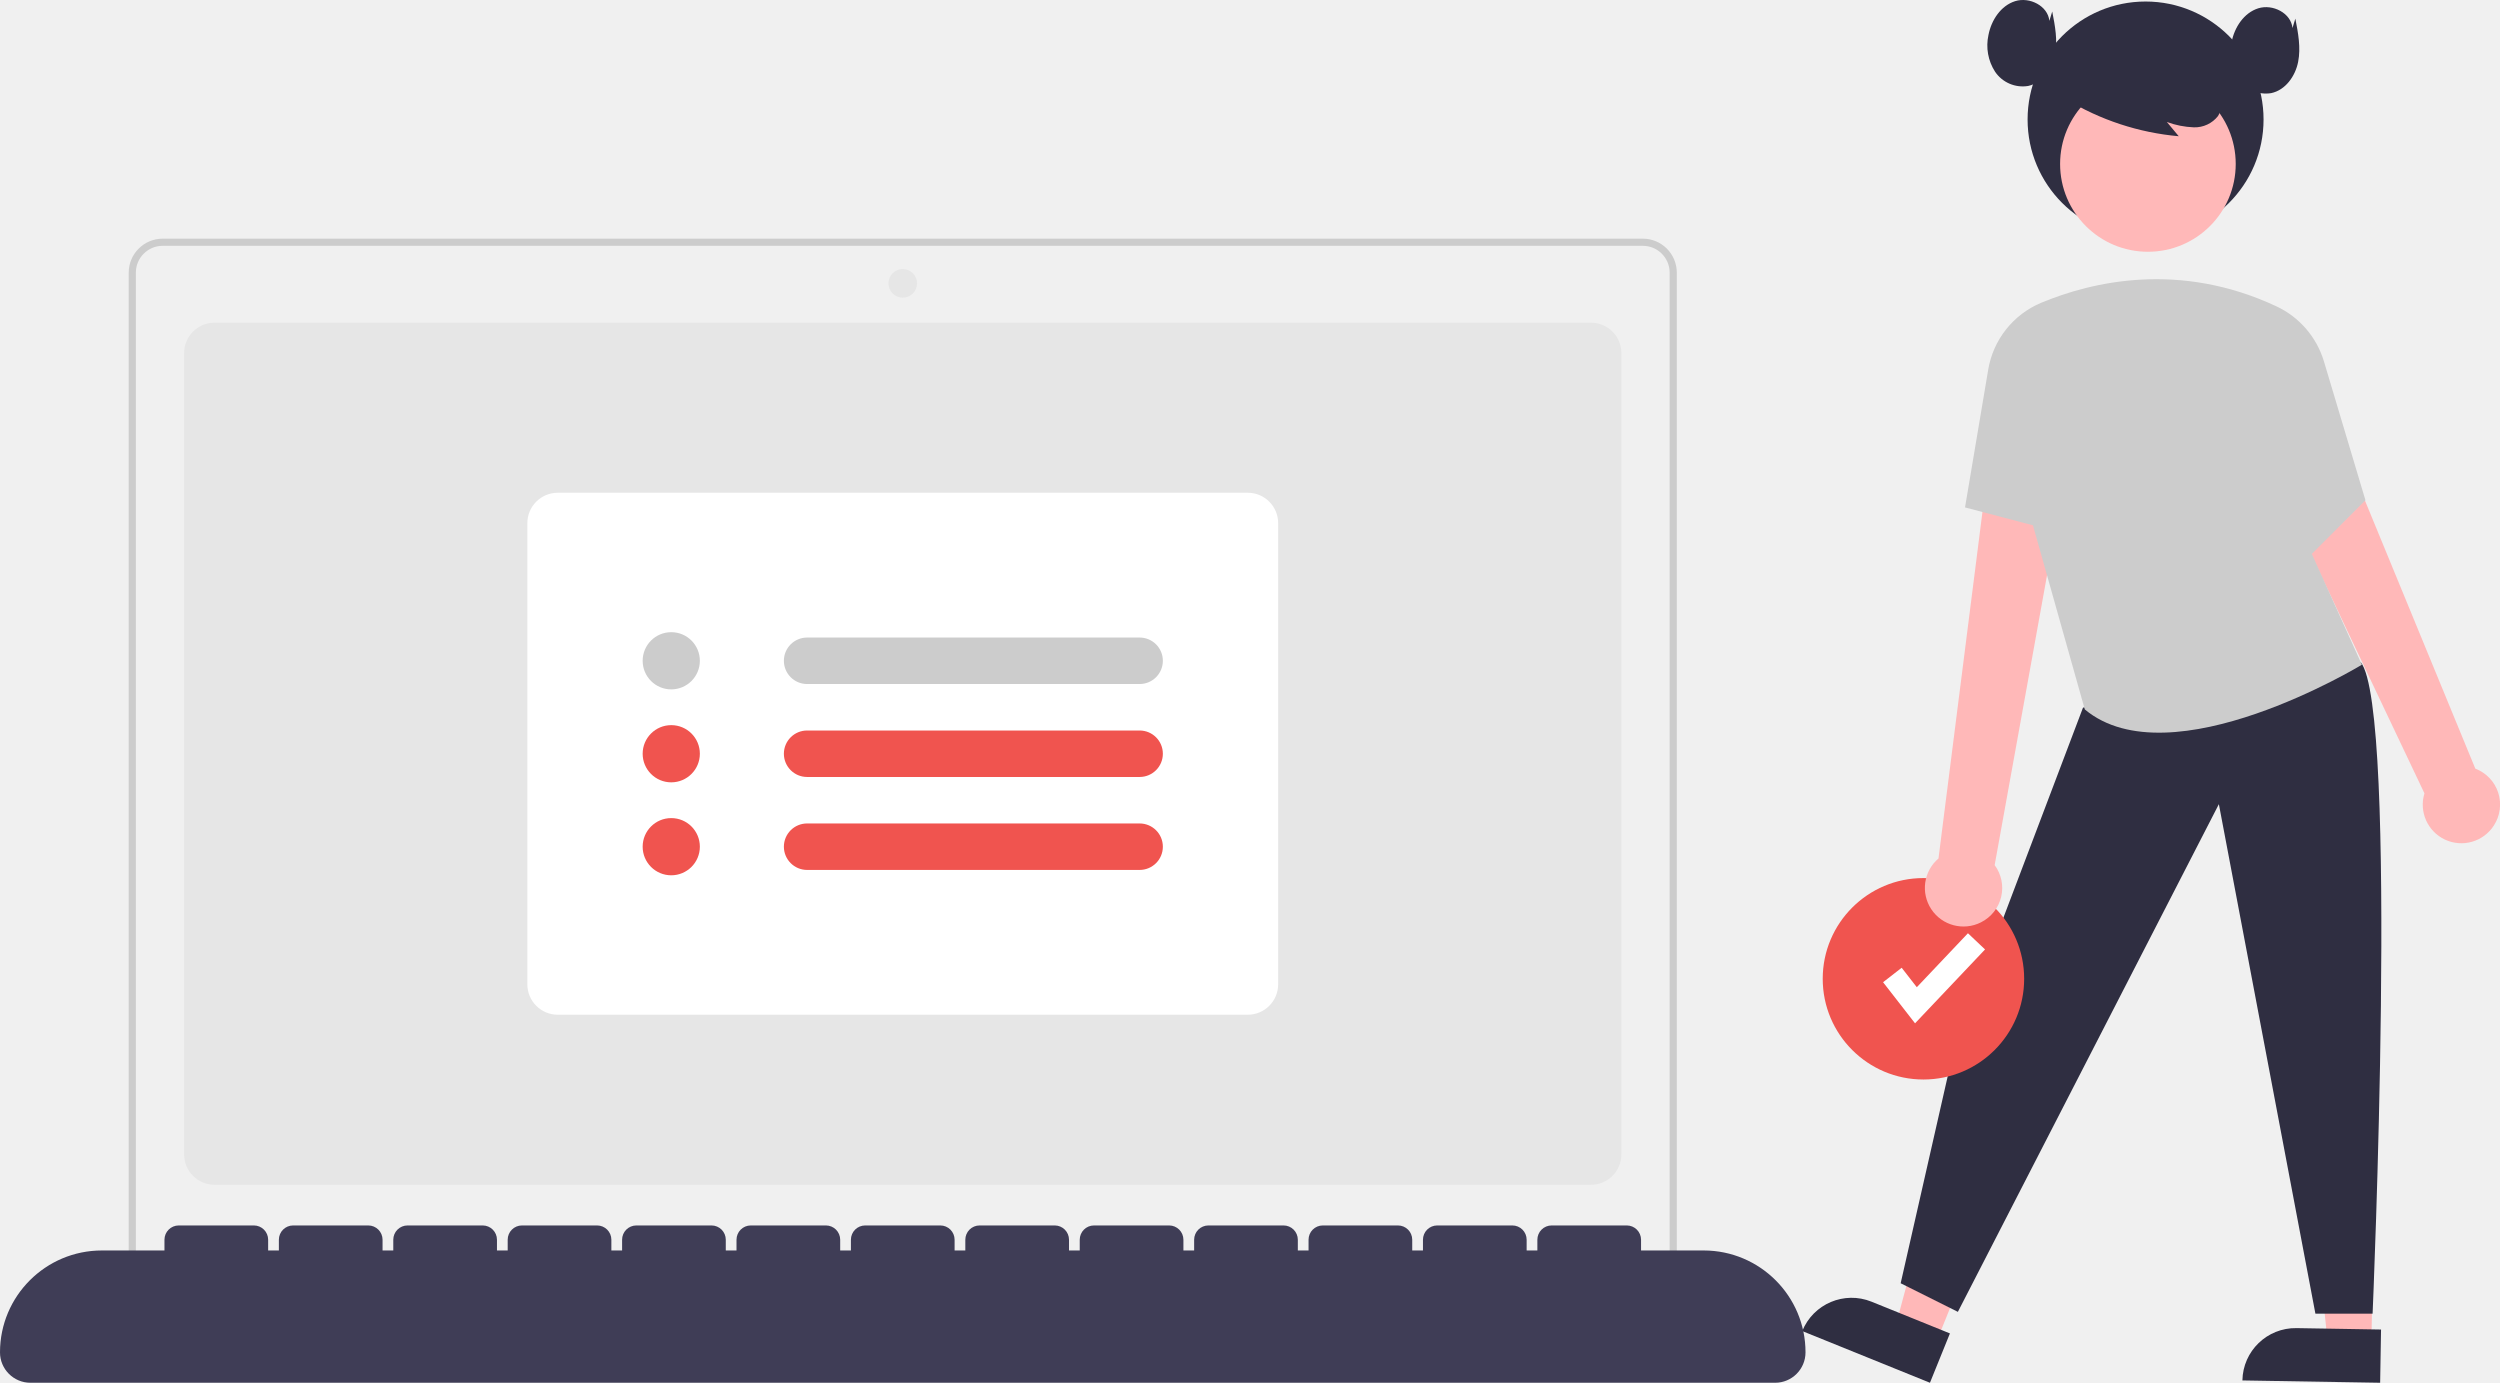
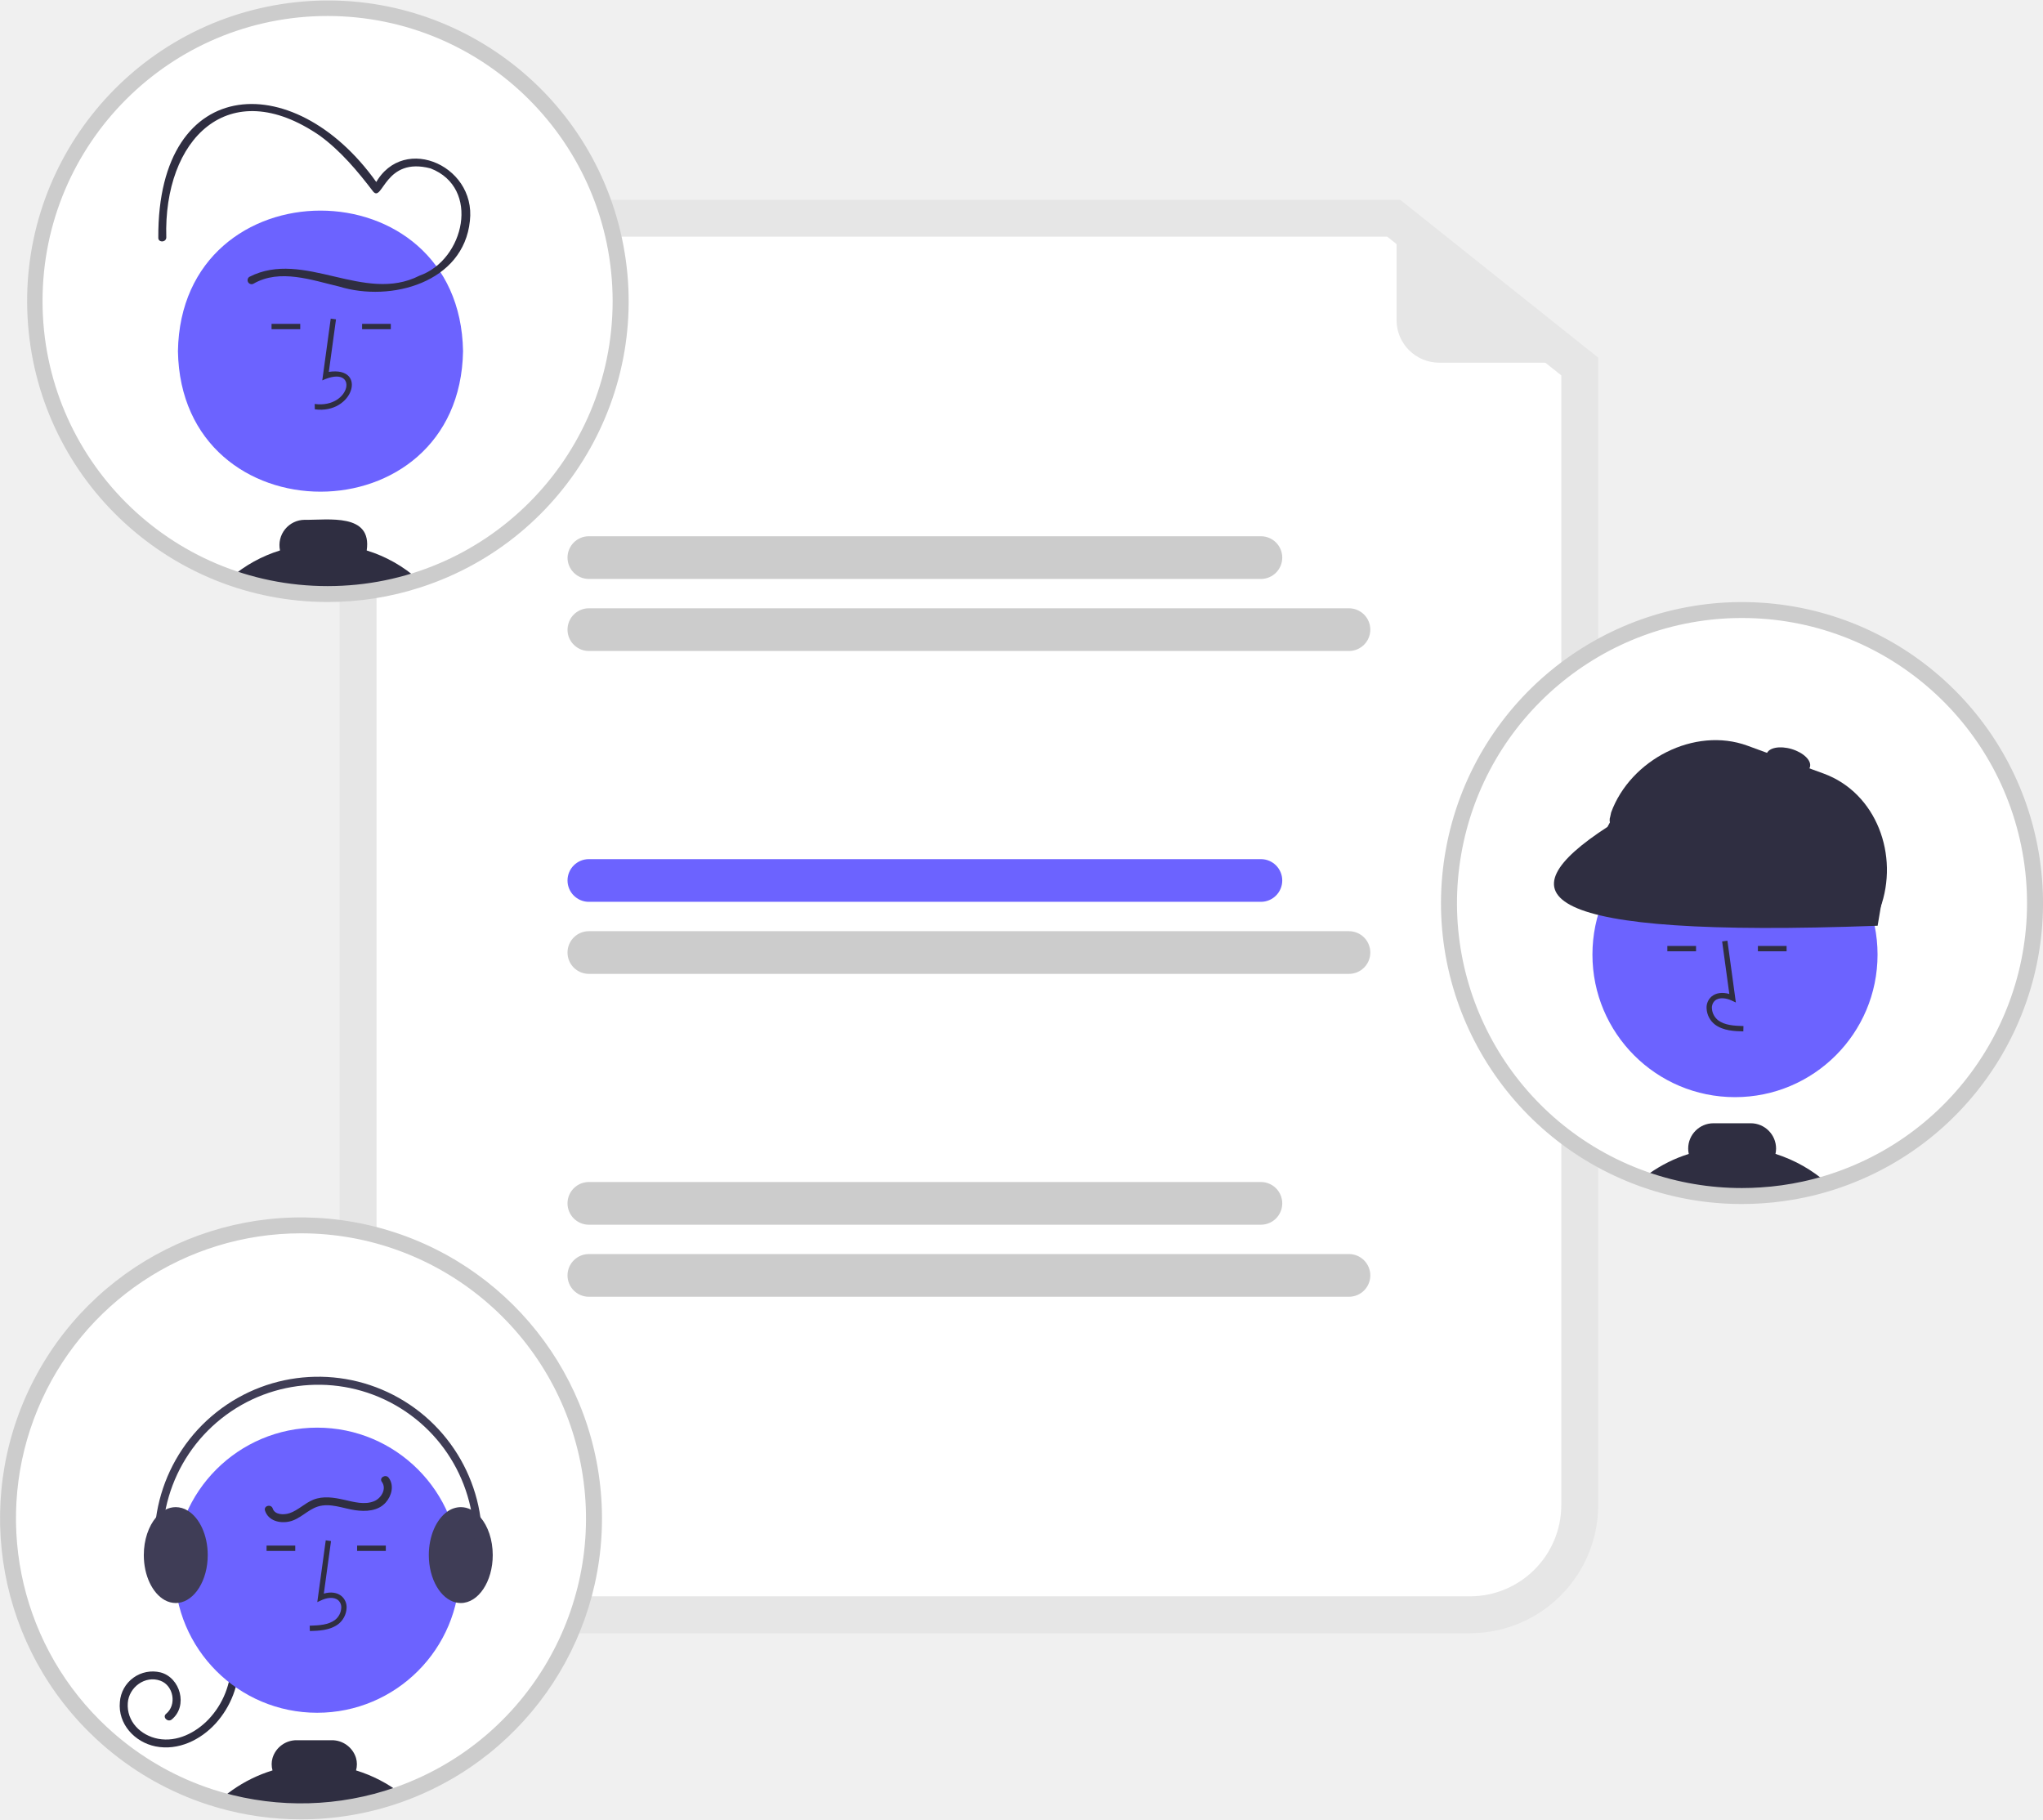
- <svg xmlns="http://www.w3.org/2000/svg" id="b0932816-01f4-4b2f-9325-988e94753b3b" data-name="Layer 1" width="699.247" height="386.754" viewBox="0 0 699.247 386.754">
-   <path d="M736,678.632H351a8.51,8.51,0,0,1-8.5-8.5V446a8.51,8.51,0,0,1,8.5-8.5H736a8.51,8.51,0,0,1,8.5,8.5V670.132A8.51,8.51,0,0,1,736,678.632Z" transform="translate(-291 -347.2457)" fill="#e6e6e6" />
-   <path d="M760,710H327V423.5a9.511,9.511,0,0,1,9.5-9.5h414a9.511,9.511,0,0,1,9.5,9.5Zm-431-2H758V423.5a7.508,7.508,0,0,0-7.5-7.5h-414a7.508,7.508,0,0,0-7.5,7.5Z" transform="translate(-291 -347.2457)" fill="#ccc" />
-   <circle cx="252.5" cy="79.254" r="4" fill="#e6e6e6" />
-   <path d="M640,631.066H447a8.51,8.51,0,0,1-8.5-8.5v-129a8.51,8.51,0,0,1,8.5-8.5H640a8.51,8.51,0,0,1,8.5,8.5v129A8.51,8.51,0,0,1,640,631.066Z" transform="translate(-291 -347.2457)" fill="#fff" />
-   <path d="M478.75,540.066a8,8,0,1,1,8-8A8.009,8.009,0,0,1,478.75,540.066Z" transform="translate(-291 -347.2457)" fill="#ccc" />
-   <path d="M478.75,566.066a8,8,0,1,1,8-8A8.009,8.009,0,0,1,478.75,566.066Z" transform="translate(-291 -347.2457)" fill="#f0544f" />
-   <path d="M478.75,592.066a8,8,0,1,1,8-8A8.009,8.009,0,0,1,478.75,592.066Z" transform="translate(-291 -347.2457)" fill="#f0544f" />
-   <path d="M516.75,525.566a6.5,6.5,0,0,0,0,13h93a6.5,6.5,0,0,0,0-13Z" transform="translate(-291 -347.2457)" fill="#ccc" />
-   <path d="M516.75,551.566a6.5,6.5,0,0,0,0,13h93a6.5,6.5,0,0,0,0-13Z" transform="translate(-291 -347.2457)" fill="#f0544f" />
-   <path d="M516.75,577.566a6.5,6.5,0,0,0,0,13h93a6.5,6.5,0,0,0,0-13Z" transform="translate(-291 -347.2457)" fill="#f0544f" />
-   <polygon points="663.288 375.328 651.03 375.122 645.991 327.743 664.083 328.047 663.288 375.328" fill="#ffb8b8" />
-   <path d="M933.208,718.79h23.644a0,0,0,0,1,0,0v14.887a0,0,0,0,1,0,0H918.321a0,0,0,0,1,0,0v0A14.887,14.887,0,0,1,933.208,718.79Z" transform="translate(-278.665 -362.8971) rotate(0.96277)" fill="#2f2e41" />
-   <polygon points="541.641 375.216 530.277 370.616 542.612 324.594 559.384 331.384 541.641 375.216" fill="#ffb8b8" />
-   <path d="M811.361,712.428H835.005a0,0,0,0,1,0,0V727.315a0,0,0,0,1,0,0H796.474a0,0,0,0,1,0,0v0A14.887,14.887,0,0,1,811.361,712.428Z" transform="translate(38.7119 -600.7308) rotate(22.03793)" fill="#2f2e41" />
-   <path d="M873.614,545.171l-36,95-15,66,16,8,73-142,27,142.5h16s7.316-169.015-3.342-182.257Z" transform="translate(-291 -347.2457)" fill="#2f2e41" />
-   <circle cx="537.984" cy="273.766" r="28.172" fill="#f0544f" />
-   <polygon points="535.636 286.223 526.695 274.726 531.895 270.682 536.128 276.125 550.43 261.028 555.213 265.559 535.636 286.223" fill="#fff" />
-   <circle cx="600.114" cy="33.426" r="33" fill="#2f2e41" />
-   <path d="M845.061,605.23a10.743,10.743,0,0,0,3.842-16.018l25.033-138.54-23.36-.308L833.191,587.362a10.801,10.801,0,0,0,11.87,17.868Z" transform="translate(-291 -347.2457)" fill="#ffb8b8" />
-   <path d="M988.509,578.17a10.745,10.745,0,0,0-5.166-15.94l-44.701-108.58a19.782,19.782,0,0,0-28.735-9.27h0l59.206,124.761a10.801,10.801,0,0,0,19.396,9.029Z" transform="translate(-291 -347.2457)" fill="#ffb8b8" />
-   <circle cx="600.768" cy="45.859" r="24.561" fill="#ffb8b8" />
-   <path d="M861.902,431.938c14.166-5.898,38.623-11.726,65.781.978a24.872,24.872,0,0,1,13.311,15.387l11.62,38.868-15,15,14,31s-53.5,32.5-77.5,12.5l-14.5-51.5-19-5,6.482-38.511A24.688,24.688,0,0,1,861.902,431.938Z" transform="translate(-291 -347.2457)" fill="#ccc" />
-   <path d="M868.796,374.941a73.041,73.041,0,0,0,31.599,10.412l-3.331-3.991a24.478,24.478,0,0,0,7.561,1.501,8.281,8.281,0,0,0,6.75-3.159,7.702,7.702,0,0,0,.516-7.115,14.589,14.589,0,0,0-4.589-5.739,27.323,27.323,0,0,0-25.431-4.545,16.33,16.33,0,0,0-7.595,4.872,9.236,9.236,0,0,0-1.863,8.561" transform="translate(-291 -347.2457)" fill="#2f2e41" />
-   <path d="M864.202,353.087c-.399-4.2-5.545-6.786-9.568-5.517s-6.665,5.32-7.464,9.463a13.575,13.575,0,0,0,1.831,10.248,9.339,9.339,0,0,0,9.257,4.011c3.979-.848,6.736-4.734,7.525-8.726s.006-8.107-.777-12.1" transform="translate(-291 -347.2457)" fill="#2f2e41" />
-   <path d="M932.202,355.087c-.399-4.2-5.545-6.786-9.568-5.517s-6.665,5.32-7.464,9.463a13.575,13.575,0,0,0,1.831,10.248,9.339,9.339,0,0,0,9.257,4.011c3.979-.848,6.736-4.734,7.525-8.726s.006-8.107-.777-12.1" transform="translate(-291 -347.2457)" fill="#2f2e41" />
-   <path d="M767.5,697H750v-3a4,4,0,0,0-4-4H725a4,4,0,0,0-4,4v3h-3v-3a4,4,0,0,0-4-4H693a4,4,0,0,0-4,4v3h-3v-3a4,4,0,0,0-4-4H661a4,4,0,0,0-4,4v3h-3v-3a4,4,0,0,0-4-4H629a4,4,0,0,0-4,4v3h-3v-3a4,4,0,0,0-4-4H597a4,4,0,0,0-4,4v3h-3v-3a4,4,0,0,0-4-4H565a4,4,0,0,0-4,4v3h-3v-3a4,4,0,0,0-4-4H533a4,4,0,0,0-4,4v3h-3v-3a4,4,0,0,0-4-4H501a4,4,0,0,0-4,4v3h-3v-3a4,4,0,0,0-4-4H469a4,4,0,0,0-4,4v3h-3v-3a4,4,0,0,0-4-4H437a4,4,0,0,0-4,4v3h-3v-3a4,4,0,0,0-4-4H405a4,4,0,0,0-4,4v3h-3v-3a4,4,0,0,0-4-4H373a4,4,0,0,0-4,4v3h-3v-3a4,4,0,0,0-4-4H341a4,4,0,0,0-4,4v3H319.5A28.5,28.5,0,0,0,291,725.5V725.5a8.5,8.5,0,0,0,8.5,8.5h488a8.5,8.5,0,0,0,8.5-8.5v-0A28.5,28.5,0,0,0,767.5,697Z" transform="translate(-291 -347.2457)" fill="#3f3d56" />
+ <svg xmlns="http://www.w3.org/2000/svg" id="ac4a3ed3-ee4a-4ac5-ab20-65db2909d7ee" data-name="Layer 1" width="767" height="683" viewBox="0 0 767 683">
+   <path d="M768.383,721.626H392.132A48.18,48.18,0,0,1,344.007,673.501V231.625A48.18,48.18,0,0,1,392.132,183.5h350.04l74.336,59.251V673.501A48.18,48.18,0,0,1,768.383,721.626Z" transform="translate(-216.5 -108.5)" fill="#e6e6e6" />
+   <path d="M392.132,197.354a34.31,34.31,0,0,0-34.271,34.271V673.501a34.31,34.31,0,0,0,34.271,34.271H768.383a34.31,34.31,0,0,0,34.271-34.271V249.425l-65.328-52.071Z" transform="translate(-216.5 -108.5)" fill="#fff" />
+   <path d="M689.879,325.84H437.577a8.014,8.014,0,1,1,0-16.028H689.879a8.014,8.014,0,0,1,0,16.028Z" transform="translate(-216.5 -108.5)" fill="#ccc" />
+   <path d="M722.937,352.887H437.577a8.014,8.014,0,1,1,0-16.028H722.937a8.014,8.014,0,1,1,0,16.028Z" transform="translate(-216.5 -108.5)" fill="#ccc" />
+   <path d="M689.879,447.053H437.577a8.014,8.014,0,1,1,0-16.028H689.879a8.014,8.014,0,0,1,0,16.028Z" transform="translate(-216.5 -108.5)" fill="#6c63ff" />
+   <path d="M722.937,474.101H437.577a8.014,8.014,0,1,1,0-16.028H722.937a8.014,8.014,0,1,1,0,16.028Z" transform="translate(-216.5 -108.5)" fill="#ccc" />
+   <path d="M689.879,568.267H437.577a8.014,8.014,0,1,1,0-16.028H689.879a8.014,8.014,0,0,1,0,16.028Z" transform="translate(-216.5 -108.5)" fill="#ccc" />
+   <path d="M722.937,595.314H437.577a8.014,8.014,0,1,1,0-16.028H722.937a8.014,8.014,0,1,1,0,16.028Z" transform="translate(-216.5 -108.5)" fill="#ccc" />
+   <path d="M815.061,244.657H756.831a16.028,16.028,0,0,1-16.028-16.028V185.621a1.002,1.002,0,0,1,1.624-.785l73.256,58.034A1.002,1.002,0,0,1,815.061,244.657Z" transform="translate(-216.5 -108.5)" fill="#e6e6e6" />
+   <path d="M449.5,221.5a110,110,0,1,1-110-110A110.035,110.035,0,0,1,449.5,221.5Z" transform="translate(-216.5 -108.5)" fill="#fff" />
+   <path d="M390.34,240.322c-1.201,70.351-105.847,70.34-107.038-.002C284.503,169.971,389.149,169.982,390.34,240.322Z" transform="translate(-216.5 -108.5)" fill="#6c63ff" />
+   <path d="M334.696,262.158l-.056-2c13.784,1.84,16.753-15.243,2.852-8.856l3.173-23.19,1.981.271-2.699,19.727C354.585,245.93,349.171,264.157,334.696,262.158Z" transform="translate(-216.5 -108.5)" fill="#2f2e41" />
+   <rect x="135.946" y="121.584" width="10.771" height="2" fill="#2f2e41" />
+   <rect x="101.946" y="121.584" width="10.771" height="2" fill="#2f2e41" />
+   <path d="M354.17,315.15c2.1-14.17-14.49-11.37-23.27-11.51a9.518,9.518,0,0,0-9.28,11.5,52.038,52.038,0,0,0-18.49,10.2,110.476,110.476,0,0,0,70.43.78A51.771,51.771,0,0,0,354.17,315.15Z" transform="translate(-216.5 -108.5)" fill="#2f2e41" />
+   <path d="M311.659,215.009c9.918-5.732,21.946-1.335,32.192,1.07,19.438,5.975,46.697-1.507,49.061-24.662,2.46-21.535-26.999-33.537-36.415-12.104l2.742-.358c-30.537-45.382-83.655-43.661-83.305,18.731-.113,1.927,2.887,1.921,2.999-.001-1.124-36.767,23.209-61.9,57.605-38.272,7.872,5.743,14.241,13.35,20.11,21.056,3.582,4.014,4.361-13.274,21.506-8.746,18.869,7.31,12.712,34.328-4.153,40.26-20.838,10.646-43.407-9.995-63.855.435a1.502,1.502,0,0,0,1.514,2.592Z" transform="translate(-216.5 -108.5)" fill="#2f2e41" />
+   <path d="M339.5,334.5a112.905,112.905,0,1,1,34.988-5.527A112.727,112.727,0,0,1,339.5,334.5Zm0-220a107.015,107.015,0,1,0,107,107A107.121,107.121,0,0,0,339.5,114.5Z" transform="translate(-216.5 -108.5)" fill="#ccc" />
+   <path d="M980.5,447.5a110.035,110.035,0,0,1-75.94,104.62c-.66.21-1.32.42-1.99.62-2.86.88-5.76,1.63-8.71,2.27a108.133,108.133,0,0,1-16.21,2.25q-3.554.24-7.15.24a109.808,109.808,0,0,1-36.37-6.16c-.34-.12-.68-.24-1.01-.36A110.011,110.011,0,1,1,980.5,447.5Z" transform="translate(-216.5 -108.5)" fill="#fff" />
+   <circle cx="651.365" cy="358.36" r="53.519" fill="#6c63ff" />
+   <path d="M870.989,495.696l.056-2c-3.721-.104-7.001-.337-9.466-2.138a6.148,6.148,0,0,1-2.381-4.528,3.514,3.514,0,0,1,1.153-2.895c1.636-1.382,4.269-.935,6.188-.055l1.655.759-3.173-23.19-1.981.271,2.699,19.727c-2.607-.767-5.023-.437-6.678.961a5.471,5.471,0,0,0-1.86,4.492,8.133,8.133,0,0,0,3.2,6.073C863.566,495.488,867.682,495.603,870.989,495.696Z" transform="translate(-216.5 -108.5)" fill="#2f2e41" />
+   <rect x="625.968" y="355.122" width="10.771" height="2" fill="#2f2e41" />
+   <rect x="659.968" y="355.122" width="10.771" height="2" fill="#2f2e41" />
+   <path d="M883.07,541.68a9.789,9.789,0,0,0,.22-2,9.515,9.515,0,0,0-9.5-9.5h-14a9.508,9.508,0,0,0-9.5,9.5,9.239,9.239,0,0,0,.22,2.01,53.738,53.738,0,0,0-14.81,7.33c-.88.61-1.75,1.27-2.58,1.96.33.12.67.24,1.01.36A109.808,109.808,0,0,0,870.5,557.5q3.6,0,7.15-.24a108.133,108.133,0,0,0,16.21-2.25c2.95-.64,5.85-1.39,8.71-2.27A54.198,54.198,0,0,0,883.07,541.68Z" transform="translate(-216.5 -108.5)" fill="#2f2e41" />
+   <path d="M881.27,555.99a7.359,7.359,0,0,0-3.62,1.27,108.133,108.133,0,0,0,16.21-2.25Z" transform="translate(-216.5 -108.5)" fill="#2f2e41" />
+   <path d="M916.403,454.147,823.429,420.134a4,4,0,0,1-2.382-5.131l.315-1.487c7.261-19.848,31.328-32.34,51.176-25.079L901.148,398.904c19.848,7.261,28.475,30.764,21.214,50.612l-.828,2.248A4,4,0,0,1,916.403,454.147Z" transform="translate(-216.5 -108.5)" fill="#2f2e41" />
+   <path d="M921.411,456.034c-129.587,4.782-140.911-11.501-101.426-37.105l8.376-15.413,96,35Z" transform="translate(-216.5 -108.5)" fill="#2f2e41" />
+   <ellipse cx="887.862" cy="394.016" rx="4.5" ry="8.5" transform="translate(38.43569 1022.369) rotate(-73.26954)" fill="#2f2e41" />
+   <path d="M870.5,560.5a112.727,112.727,0,0,1-37.362-6.329l-1.044-.372a113,113,0,1,1,73.393,1.174c-.711.226-1.38.438-2.059.642-2.84.874-5.854,1.659-8.933,2.327a111.369,111.369,0,0,1-16.661,2.312C875.427,560.417,872.953,560.5,870.5,560.5Zm0-220a107.015,107.015,0,0,0-36.361,207.658l.991.353A106.714,106.714,0,0,0,870.5,554.5c2.319,0,4.656-.079,6.948-.233a105.486,105.486,0,0,0,15.778-2.189c2.912-.631,5.76-1.374,8.462-2.205.669-.2,1.304-.402,1.94-.605A107.015,107.015,0,0,0,870.5,340.5Z" transform="translate(-216.5 -108.5)" fill="#ccc" />
+   <path d="M219.5,678.5a109.667,109.667,0,0,0,32.34,77.91c.86.85,1.74,1.7,2.63,2.53a109.848,109.848,0,0,0,17.46,13.31c1.2.74,2.4,1.45,3.63,2.14a109.379,109.379,0,0,0,19.88,8.73c1.19.39,2.4.76,3.61,1.1A110.454,110.454,0,0,0,365.87,782.34c.42-.15.84-.3,1.25-.45A110.01,110.01,0,1,0,219.5,678.5Z" transform="translate(-216.5 -108.5)" fill="#fff" />
+   <path d="M306.27,732.416a34.087,34.087,0,0,1-8.804,23.076c-5.656,6.207-14.076,10.324-22.573,8.62-7.824-1.568-14.182-8.407-13.389-16.679a12.356,12.356,0,0,1,15.267-11.095c7.433,1.929,10.394,12.641,4.201,17.669-1.486,1.207-3.621-.904-2.121-2.121,4.094-3.324,2.829-10.595-2.112-12.419-5.754-2.123-11.85,2.443-12.264,8.326-.491,6.974,4.852,12.226,11.404,13.463,7.088,1.338,14.115-2.29,18.918-7.297a30.955,30.955,0,0,0,8.474-21.542,1.501,1.501,0,0,1,3,0Z" transform="translate(-216.5 -108.5)" fill="#2f2e41" />
+   <circle cx="119.064" cy="589.468" r="53.519" fill="#6c63ff" />
+   <path d="M332.826,720.804l-.056-2c3.721-.104,7.001-.337,9.466-2.138a6.148,6.148,0,0,0,2.381-4.528,3.514,3.514,0,0,0-1.153-2.895c-1.636-1.382-4.269-.935-6.188-.055l-1.655.759,3.173-23.19,1.981.271-2.699,19.727c2.607-.767,5.023-.437,6.678.961a5.471,5.471,0,0,1,1.86,4.492,8.133,8.133,0,0,1-3.2,6.073C340.249,720.596,336.133,720.711,332.826,720.804Z" transform="translate(-216.5 -108.5)" fill="#2f2e41" />
+   <rect x="134.076" y="580.229" width="10.771" height="2" fill="#2f2e41" />
+   <rect x="100.076" y="580.229" width="10.771" height="2" fill="#2f2e41" />
+   <path d="M299.05,784.22A110.454,110.454,0,0,0,365.87,782.34c.42-.15.84-.3,1.25-.45a53.272,53.272,0,0,0-16.95-8.76,8.528,8.528,0,0,0-.02-4.7A9.459,9.459,0,0,0,341,761.79H327.96a9.426,9.426,0,0,0-9.13,6.63,8.563,8.563,0,0,0-.02,4.71,53.327,53.327,0,0,0-15.12,7.41q-1.395.975-2.7,2.04C300.33,783.11,299.68,783.66,299.05,784.22Z" transform="translate(-216.5 -108.5)" fill="#2f2e41" />
+   <path d="M377.49,692.29c0,9.02,4.44,16.5,10.21,17.8a8.254,8.254,0,0,0,1.79.2c6.61,0,12-8.07,12-18,0-5.76-1.81-10.89-4.62-14.18a11.579,11.579,0,0,0-3.53-2.87,8.367,8.367,0,0,0-3.85-.95,8.774,8.774,0,0,0-5.11,1.72C380.31,678.89,377.49,685.1,377.49,692.29Z" transform="translate(-216.5 -108.5)" fill="#3f3d56" />
+   <path d="M270.49,692.29c0,7.76,3.28,14.38,7.88,16.91a8.54,8.54,0,0,0,4.12,1.09,7.73,7.73,0,0,0,.96-.06c6.16-.73,11.04-8.49,11.04-17.94,0-7.57-3.13-14.06-7.55-16.71a8.575,8.575,0,0,0-4.45-1.29,8.367,8.367,0,0,0-3.85.95,11.644,11.644,0,0,0-3.54,2.88C272.3,681.41,270.49,686.54,270.49,692.29Z" transform="translate(-216.5 -108.5)" fill="#3f3d56" />
+   <path d="M279.119,707.474a1.501,1.501,0,0,0,1.422-1.98,58.499,58.499,0,1,1,112.687-6.575,1.5,1.5,0,0,0,2.936.619,61.501,61.501,0,1,0-118.466,6.915A1.501,1.501,0,0,0,279.119,707.474Z" transform="translate(-216.5 -108.5)" fill="#3f3d56" />
+   <path d="M362.449,663.292c2.119,2.893,1.074,6.791-1.158,9.285-2.905,3.245-7.539,3.45-11.562,2.848-4.514-.676-9.303-2.791-13.873-1.366-3.895,1.215-6.674,4.748-10.721,5.635-3.589.787-7.881-.255-9.139-4.08-.605-1.838,2.291-2.626,2.893-.798.814,2.475,4.329,2.425,6.341,1.74,3.227-1.099,5.714-3.771,8.885-5.048,3.739-1.505,7.796-.825,11.603.032,3.588.808,7.718,2.006,11.293.497,2.645-1.117,4.75-4.635,2.847-7.232-1.142-1.559,1.46-3.057,2.59-1.514Z" transform="translate(-216.5 -108.5)" fill="#2f2e41" />
+   <path d="M329.5,791.5a112.792,112.792,0,0,1-31.282-4.398c-1.195-.335-2.451-.718-3.712-1.131a112.697,112.697,0,0,1-20.418-8.967c-1.218-.683-2.44-1.404-3.733-2.201a113.095,113.095,0,0,1-17.934-13.672c-.909-.848-1.809-1.718-2.689-2.587a112.991,112.991,0,1,1,118.414,26.165c-.413.151-.84.303-1.267.456A112.739,112.739,0,0,1,329.5,791.5Zm0-220a107.005,107.005,0,0,0-75.542,182.786c.83.82,1.689,1.65,2.558,2.461a107.108,107.108,0,0,0,16.985,12.948c1.225.755,2.377,1.434,3.526,2.079a106.658,106.658,0,0,0,19.339,8.493c1.188.389,2.361.747,3.494,1.065a107.453,107.453,0,0,0,65.017-1.823l1.212-.437A107.014,107.014,0,0,0,329.5,571.5Z" transform="translate(-216.5 -108.5)" fill="#ccc" />
</svg>
